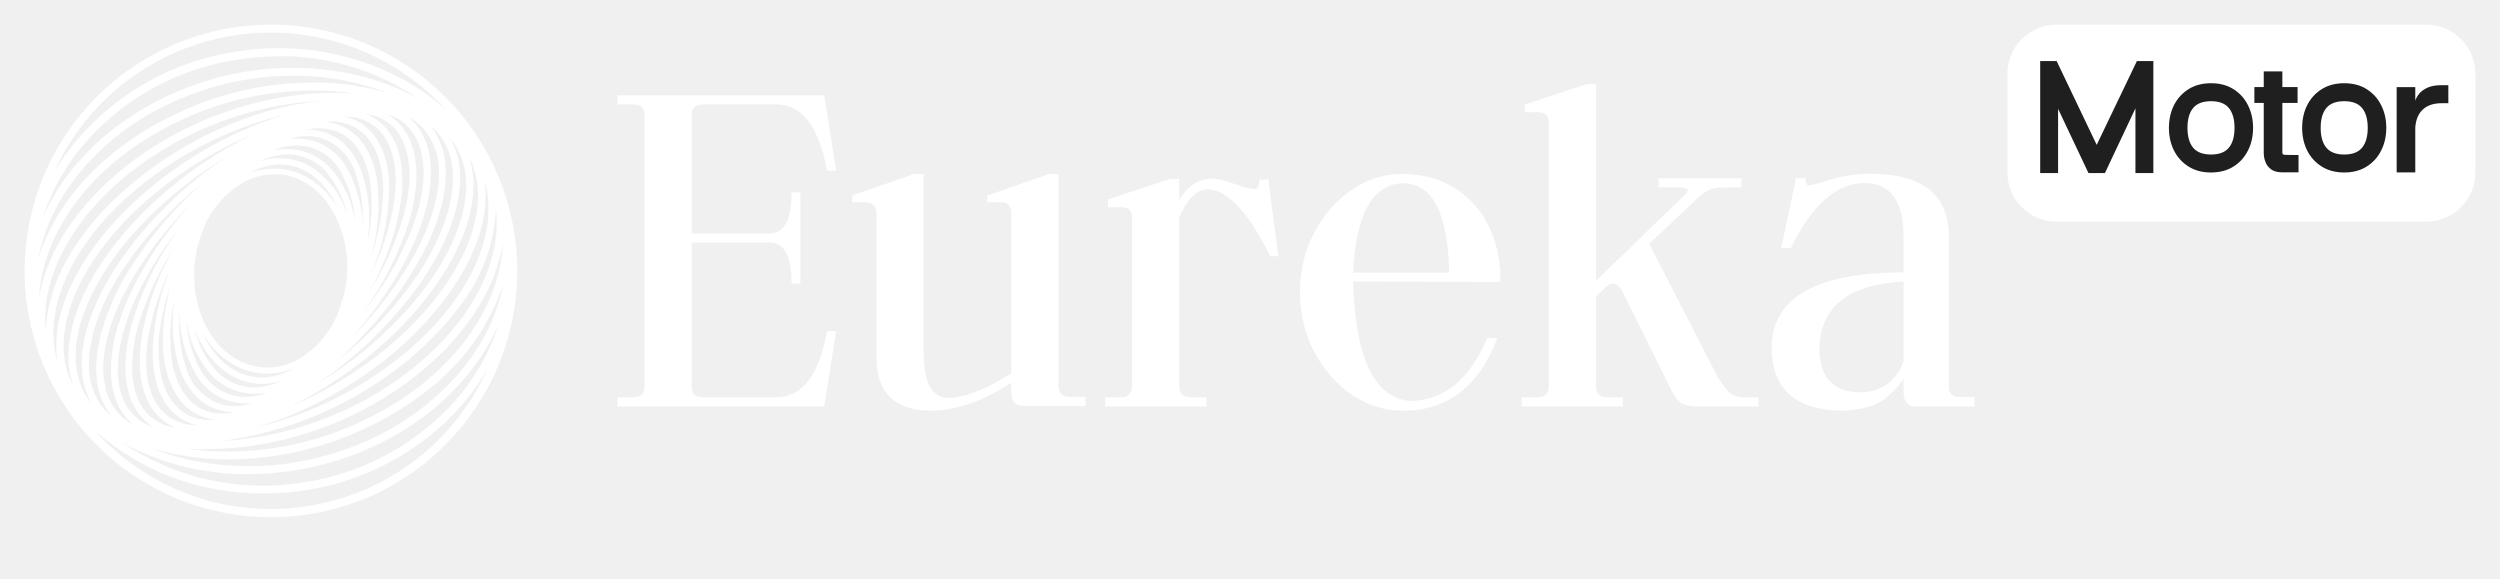
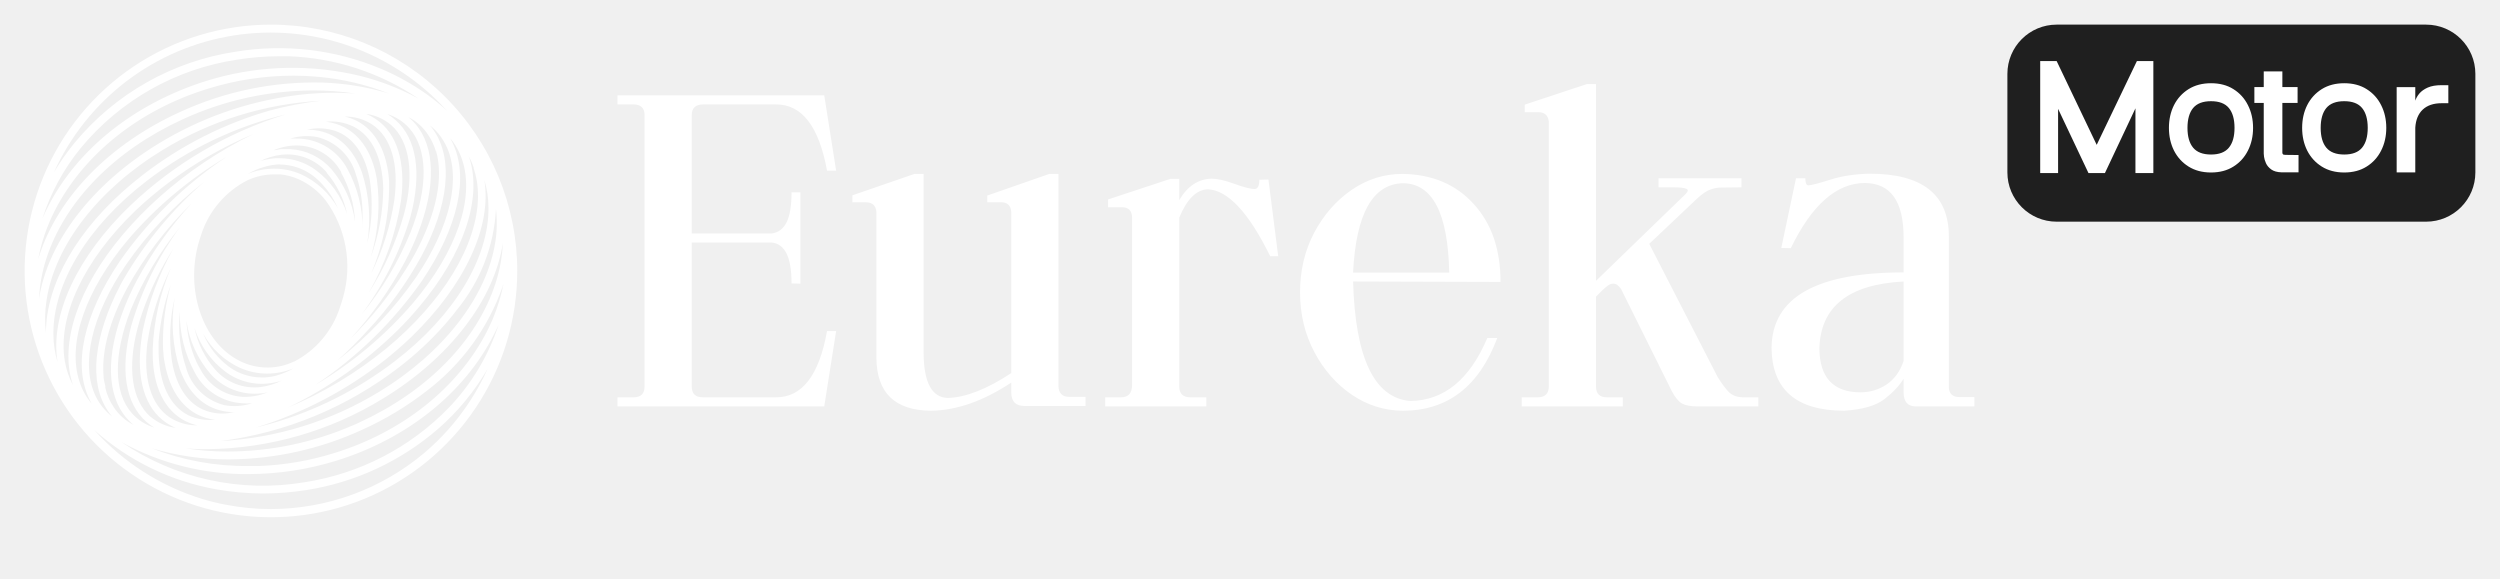
<svg xmlns="http://www.w3.org/2000/svg" width="203" height="47" viewBox="0 0 203 47" fill="none">
  <g clip-path="url(#clip0_3_51)">
-     <path d="M22 2C18.044 2 14.178 3.173 10.889 5.371C7.6 7.568 5.036 10.692 3.522 14.346C2.009 18.001 1.613 22.022 2.384 25.902C3.156 29.781 5.061 33.345 7.858 36.142C10.655 38.939 14.219 40.844 18.098 41.616C21.978 42.387 25.999 41.991 29.654 40.478C33.308 38.964 36.432 36.4 38.629 33.111C40.827 29.822 42 25.956 42 22C42 16.696 39.893 11.609 36.142 7.858C32.391 4.107 27.304 2 22 2V2ZM36.4 34.88C35.796 35.556 35.147 36.189 34.456 36.776C30.97 39.714 26.559 41.328 22 41.336C20.803 41.337 19.608 41.225 18.432 41C18.096 40.944 17.768 40.872 17.44 40.792C17.112 40.712 16.784 40.624 16.464 40.528C13.075 39.498 10.032 37.562 7.664 34.928C10.447 37.411 13.864 39.073 17.536 39.728C18.801 39.956 20.083 40.071 21.368 40.072C22.53 40.069 23.691 39.978 24.84 39.8C28.827 39.182 32.557 37.449 35.6 34.8C37.191 33.409 38.542 31.766 39.6 29.936C38.789 31.736 37.71 33.403 36.4 34.88ZM36.288 8.984C35.779 8.52 35.245 8.084 34.688 7.68C33.518 6.846 32.26 6.143 30.936 5.584C27.225 4.024 23.149 3.542 19.176 4.192C14.038 4.957 9.365 7.596 6.056 11.6C5.435 12.355 4.873 13.158 4.376 14C5.697 11.081 7.723 8.536 10.272 6.594C12.821 4.653 15.813 3.376 18.978 2.879C22.143 2.381 25.383 2.679 28.404 3.744C31.426 4.81 34.135 6.611 36.288 8.984V8.984ZM3.096 21.048C3.359 19.67 3.817 18.337 4.456 17.088C6.8 12.52 11.312 8.912 16.896 7.2C19.139 6.502 21.475 6.146 23.824 6.144C24.512 6.144 25.192 6.176 25.864 6.24C27.831 6.416 29.763 6.874 31.6 7.6C30.297 7.201 28.957 6.933 27.6 6.8C27.136 6.752 26.664 6.72 26.184 6.704C22.19 6.606 18.226 7.427 14.6 9.104C8.896 11.704 4.72 15.976 3.168 20.816L3.096 21.048ZM40.904 22.952C40.707 23.975 40.404 24.975 40 25.936C39.856 26.264 39.704 26.584 39.544 26.904C37.2 31.48 32.688 35.088 27.104 36.8C25.142 37.41 23.109 37.759 21.056 37.84H20.184C17.495 37.868 14.825 37.379 12.32 36.4C14.36 37.008 16.479 37.313 18.608 37.304C22.332 37.276 26.008 36.458 29.392 34.904C31.282 34.055 33.063 32.981 34.696 31.704C37.529 29.537 39.663 26.586 40.832 23.216C40.832 23.176 40.832 23.136 40.872 23.096C40.912 23.056 40.896 22.992 40.904 22.952V22.952ZM4.672 29.392C4.452 28.666 4.339 27.911 4.336 27.152C4.288 23.048 7.128 18.352 11.928 14.68C15.267 12.109 19.11 10.271 23.208 9.288C18.491 10.742 14.176 13.27 10.6 16.672C6.264 20.832 4.048 25.584 4.672 29.392ZM39.328 14.608C39.548 15.335 39.661 16.089 39.664 16.848C39.712 20.952 36.872 25.648 32.072 29.32C31.648 29.648 31.224 29.96 30.784 30.256C27.748 32.346 24.352 33.86 20.768 34.72C24.59 33.552 28.161 31.68 31.296 29.2C32.024 28.616 32.728 28.008 33.4 27.36C37.736 23.168 39.952 18.416 39.328 14.608ZM5.264 29.328C4.656 25.712 6.8 21.136 11.008 17.096C11.871 16.278 12.782 15.511 13.736 14.8C15.847 13.218 18.144 11.902 20.576 10.88C17.796 12.236 15.217 13.97 12.912 16.032C11.876 16.96 10.903 17.957 10 19.016C6.344 23.336 4.816 27.88 5.896 31.176L5.944 31.312C5.611 30.692 5.381 30.022 5.264 29.328V29.328ZM38.464 13.608C38.468 13.629 38.468 13.651 38.464 13.672C38.569 13.991 38.652 14.317 38.712 14.648C39.32 18.264 37.176 22.84 32.96 26.88C32.456 27.368 31.92 27.84 31.36 28.304C28.939 30.282 26.245 31.899 23.36 33.104C26.668 31.509 29.69 29.379 32.304 26.8C32.904 26.208 33.464 25.592 34 24.96C37.656 20.64 39.184 16.096 38.104 12.8L38.056 12.664C38.219 12.966 38.355 13.282 38.464 13.608V13.608ZM35.8 11.112C35.953 11.328 36.089 11.555 36.208 11.792C37.488 14.376 36.584 18.368 33.808 22.48C32.03 25.052 29.872 27.339 27.408 29.264C28.275 28.487 29.1 27.664 29.88 26.8C31.573 24.994 33.03 22.98 34.216 20.808C36.44 16.648 36.808 12.928 35.24 10.616C35.136 10.459 35.021 10.309 34.896 10.168C35.242 10.437 35.546 10.755 35.8 11.112V11.112ZM31.456 9.264C32.058 9.453 32.606 9.782 33.056 10.224L33.24 10.416C34.752 12.128 34.784 15.216 33.336 18.864C32.34 21.284 30.993 23.543 29.336 25.568C31.128 23.157 32.483 20.449 33.336 17.568C34.264 14.032 33.832 11.256 32.12 9.752C31.916 9.567 31.694 9.403 31.456 9.264V9.264ZM22 30.592C21.831 30.622 21.66 30.641 21.488 30.648H21.232C20.289 30.644 19.372 30.345 18.608 29.792V29.792C17.678 29.102 16.951 28.173 16.504 27.104C17.187 28.333 18.247 29.309 19.528 29.888C20.213 30.182 20.951 30.335 21.696 30.336C22.426 30.334 23.149 30.19 23.824 29.912C23.415 30.153 22.977 30.341 22.52 30.472C22.368 30.528 22.192 30.56 22 30.592ZM17.464 30C16.63 29.04 16.055 27.884 15.792 26.64C16.249 28.065 17.138 29.312 18.336 30.208C19.183 30.83 20.205 31.166 21.256 31.168C21.737 31.163 22.216 31.096 22.68 30.968L22.88 30.904C22.333 31.179 21.743 31.358 21.136 31.432C20.454 31.508 19.763 31.418 19.123 31.169C18.484 30.919 17.914 30.518 17.464 30V30ZM23.864 29.36C23.22 29.666 22.517 29.831 21.804 29.843C21.09 29.855 20.383 29.715 19.728 29.432C16.648 28.096 15.04 23.904 16.08 19.888C16.16 19.592 16.248 19.304 16.344 19.032C16.963 17.131 18.309 15.552 20.088 14.64C20.768 14.327 21.507 14.163 22.256 14.16H22.76C23.265 14.21 23.759 14.339 24.224 14.544C25.096 14.932 25.86 15.528 26.448 16.28C27.261 17.39 27.812 18.671 28.058 20.024C28.305 21.378 28.241 22.77 27.872 24.096C27.792 24.384 27.704 24.672 27.608 24.944C27 26.85 25.663 28.438 23.888 29.36H23.864ZM22.72 13.36C22.951 13.358 23.181 13.377 23.408 13.416C24.106 13.53 24.769 13.803 25.344 14.216C25.662 14.452 25.954 14.72 26.216 15.016C26.73 15.581 27.146 16.227 27.448 16.928C26.763 15.701 25.703 14.726 24.424 14.144C23.74 13.847 23.002 13.694 22.256 13.696C21.523 13.696 20.797 13.84 20.12 14.12C20.532 13.879 20.973 13.691 21.432 13.56C21.857 13.428 22.299 13.355 22.744 13.344L22.72 13.36ZM26.512 14.016C27.346 14.976 27.921 16.132 28.184 17.376C27.727 15.951 26.838 14.704 25.64 13.808C24.793 13.187 23.77 12.851 22.72 12.848H22.368C22.006 12.875 21.647 12.937 21.296 13.032L21.096 13.096C21.642 12.82 22.232 12.641 22.84 12.568C23.526 12.488 24.221 12.576 24.866 12.825C25.51 13.075 26.083 13.478 26.536 14L26.512 14.016ZM27.696 14.016C28.383 15.242 28.772 16.612 28.832 18.016C28.612 16.424 27.937 14.93 26.888 13.712C26.472 13.241 25.966 12.856 25.4 12.582C24.835 12.307 24.22 12.147 23.592 12.112H23.344C23.16 12.112 22.976 12.112 22.784 12.112L22.328 12.192H22.232C22.879 11.918 23.578 11.79 24.28 11.816C24.993 11.852 25.685 12.072 26.288 12.455C26.89 12.838 27.384 13.37 27.72 14L27.696 14.016ZM15.936 29.352C15.473 28.305 15.202 27.183 15.136 26.04C15.356 27.632 16.031 29.127 17.08 30.344C17.587 30.919 18.224 31.364 18.938 31.643C19.652 31.921 20.422 32.024 21.184 31.944C21.368 31.944 21.56 31.888 21.744 31.848C21.094 32.122 20.392 32.25 19.688 32.224C18.976 32.178 18.289 31.95 17.692 31.56C17.094 31.171 16.608 30.633 16.28 30C16.152 29.791 16.037 29.575 15.936 29.352V29.352ZM25.752 11.128C26.503 11.309 27.191 11.688 27.745 12.226C28.299 12.763 28.7 13.439 28.904 14.184C29.263 15.24 29.444 16.349 29.44 17.464C29.44 17.864 29.44 18.264 29.44 18.696C29.469 16.959 29.044 15.243 28.208 13.72C27.834 13.014 27.284 12.416 26.611 11.984C25.939 11.553 25.166 11.302 24.368 11.256H24.152C23.957 11.244 23.762 11.244 23.568 11.256C24.275 11.036 25.024 10.992 25.752 11.128V11.128ZM15.096 29.816C14.617 28.361 14.447 26.821 14.6 25.296C14.57 27.036 14.995 28.754 15.832 30.28C16.206 30.986 16.756 31.584 17.429 32.016C18.102 32.447 18.874 32.698 19.672 32.744C19.938 32.768 20.206 32.768 20.472 32.744C19.753 32.981 18.986 33.036 18.24 32.904C17.487 32.719 16.798 32.334 16.245 31.791C15.691 31.248 15.295 30.566 15.096 29.816V29.816ZM29.816 19.776C30.132 17.844 29.986 15.865 29.392 14C28.704 12.104 27.48 10.928 25.856 10.616C25.572 10.558 25.282 10.529 24.992 10.528H24.928C25.691 10.355 26.487 10.391 27.232 10.632C28.672 11.128 29.672 12.544 30.032 14.632C30.287 16.345 30.214 18.091 29.816 19.776V19.776ZM19.064 33.472C18.88 33.472 18.704 33.536 18.528 33.552C17.935 33.623 17.334 33.56 16.768 33.368C15.32 32.872 14.328 31.456 13.968 29.368C13.71 27.645 13.783 25.888 14.184 24.192C13.864 26.134 14.01 28.125 14.608 30C15.296 31.896 16.52 33.072 18.144 33.384L18.368 33.424C18.599 33.456 18.831 33.472 19.064 33.472ZM15.28 33.712C13.792 32.96 12.952 31.192 12.88 28.712C12.88 28.392 12.88 28.064 12.88 27.728C13.006 26.15 13.339 24.595 13.872 23.104C13.459 24.584 13.243 26.112 13.232 27.648C13.232 27.776 13.232 27.904 13.232 28.024C13.232 28.28 13.248 28.528 13.28 28.768C13.28 29.016 13.336 29.248 13.376 29.48C13.776 31.744 14.896 33.304 16.536 33.872C16.839 33.978 17.153 34.048 17.472 34.08C16.721 34.162 15.963 34.035 15.28 33.712V33.712ZM28.72 10.288C30.208 11.04 31.048 12.808 31.12 15.288C31.102 17.199 30.759 19.093 30.104 20.888C30.722 18.814 30.889 16.632 30.592 14.488C30.192 12.224 29.072 10.664 27.392 10.096C27.087 9.989 26.77 9.919 26.448 9.888C27.228 9.801 28.017 9.94 28.72 10.288V10.288ZM13.76 33.88C12.24 32.848 11.6 30.68 11.976 27.784C12.287 25.691 12.927 23.661 13.872 21.768C12.991 23.849 12.492 26.071 12.4 28.328C12.4 28.456 12.4 28.592 12.4 28.72C12.4 31.408 13.384 33.352 15.056 34.192C15.363 34.347 15.688 34.462 16.024 34.536C15.221 34.55 14.432 34.321 13.76 33.88V33.88ZM30.24 10.12C31.76 11.152 32.4 13.32 32.024 16.216C31.714 18.309 31.074 20.34 30.128 22.232C31.067 20.033 31.567 17.671 31.6 15.28C31.6 15.112 31.6 14.944 31.6 14.784C31.456 12.384 30.528 10.6 28.96 9.808C28.649 9.655 28.322 9.54 27.984 9.464C28.785 9.452 29.571 9.68 30.24 10.12ZM10.624 25.136C11.621 22.717 12.969 20.458 14.624 18.432C12.846 20.846 11.505 23.554 10.664 26.432C9.736 29.968 10.16 32.744 11.88 34.248C12.083 34.426 12.303 34.584 12.536 34.72C11.837 34.509 11.209 34.111 10.72 33.568C9.2 31.872 9.2 28.792 10.624 25.136ZM12.224 33.848C10.696 32.512 10.32 29.848 11.184 26.592C11.288 26.2 11.408 25.792 11.544 25.408C12.177 23.582 13.023 21.836 14.064 20.208C12.91 22.266 12.079 24.489 11.6 26.8C11.544 27.104 11.496 27.4 11.464 27.696C11.056 30.808 11.776 33.16 13.48 34.312C13.729 34.487 13.997 34.632 14.28 34.744C13.528 34.647 12.82 34.336 12.24 33.848H12.224ZM31.76 10.152C33.28 11.488 33.664 14.152 32.8 17.408C32.164 19.673 31.193 21.83 29.92 23.808C31.254 21.49 32.149 18.946 32.56 16.304C32.968 13.192 32.248 10.84 30.544 9.688C30.293 9.515 30.025 9.368 29.744 9.248C30.488 9.354 31.186 9.667 31.76 10.152V10.152ZM8.56 31.464C8.56 31.296 8.488 31.12 8.456 30.944C8.424 30.768 8.4 30.584 8.4 30.4C8.264 28.448 8.912 26.048 10.296 23.44C11.699 20.888 13.47 18.556 15.552 16.52C13.809 18.418 12.311 20.528 11.096 22.8C10.726 23.501 10.395 24.222 10.104 24.96C8.576 28.816 8.648 32.104 10.304 33.976C10.469 34.163 10.648 34.337 10.84 34.496C10.192 34.168 9.641 33.678 9.24 33.072C8.911 32.583 8.675 32.038 8.544 31.464H8.56ZM35.408 12.264C36.024 14.392 35.456 17.312 33.736 20.536C33.488 20.992 33.232 21.44 32.936 21.896C31.668 23.93 30.167 25.809 28.464 27.496C30.203 25.592 31.695 23.477 32.904 21.2C33.274 20.499 33.605 19.778 33.896 19.04C35.424 15.184 35.352 11.896 33.696 10.024C33.531 9.835 33.349 9.661 33.152 9.504C33.801 9.83 34.353 10.321 34.752 10.928C35.035 11.345 35.251 11.804 35.392 12.288L35.408 12.264ZM10.216 21.52C11.994 18.948 14.152 16.661 16.616 14.736C14.019 16.985 11.809 19.644 10.072 22.608C9.96 22.8 9.856 22.984 9.76 23.176C7.6 27.336 7.192 31.056 8.76 33.368C8.866 33.527 8.98 33.679 9.104 33.824C8.553 33.395 8.105 32.848 7.792 32.224C6.512 29.624 7.416 25.632 10.216 21.52ZM36.552 11.216C36.88 11.61 37.15 12.049 37.352 12.52C37.422 12.679 37.483 12.842 37.536 13.008C38.56 16.104 37.064 20.44 33.536 24.608C31.268 27.244 28.585 29.492 25.592 31.264C28.985 29.009 31.927 26.138 34.264 22.8C37.2 18.456 38.12 14.352 36.72 11.536C36.672 11.432 36.608 11.32 36.552 11.216ZM6.456 30.992C5.432 27.896 6.928 23.56 10.456 19.392C12.725 16.76 15.405 14.513 18.392 12.736C15.005 14.995 12.07 17.865 9.736 21.2C6.8 25.544 5.88 29.648 7.28 32.464C7.328 32.568 7.392 32.68 7.448 32.784C7.003 32.258 6.666 31.649 6.456 30.992V30.992ZM40.272 16.968C40.313 17.289 40.335 17.612 40.336 17.936C40.35 18.498 40.312 19.061 40.224 19.616C39.552 24.072 36.024 28.632 30.784 31.816C26.888 34.194 22.462 35.569 17.904 35.816C23.199 35.137 28.217 33.057 32.44 29.792C33.761 28.777 34.983 27.639 36.088 26.392C36.32 26.128 36.544 25.864 36.76 25.592L37.072 25.192C38.996 22.866 40.118 19.982 40.272 16.968ZM3.776 24.4C4.448 19.928 7.976 15.368 13.2 12.184C17.085 9.806 21.5 8.431 26.048 8.184C24.638 8.344 23.242 8.612 21.872 8.984C18.15 10.059 14.664 11.829 11.6 14.2C11.296 14.44 10.992 14.68 10.704 14.92C6.304 18.584 3.736 23.04 3.728 27.032C3.626 26.157 3.642 25.271 3.776 24.4V24.4ZM40.24 22.992C38.736 27.664 34.688 31.792 29.128 34.328C28.984 34.403 28.84 34.467 28.696 34.52C25.472 35.93 21.991 36.66 18.472 36.664C17.318 36.666 16.165 36.578 15.024 36.4C15.488 36.443 15.952 36.467 16.416 36.472H16.888C21.911 36.408 26.823 34.987 31.104 32.36C36.496 29.08 40.128 24.36 40.832 19.736C40.782 20.843 40.583 21.938 40.24 22.992V22.992ZM19.28 4.84C20.394 4.662 21.52 4.571 22.648 4.568H23.448C27.219 4.706 30.875 5.901 34 8.016C32.283 7.078 30.436 6.398 28.52 6C24.599 5.184 20.534 5.385 16.712 6.584C10.96 8.4 6.288 12.08 3.888 16.8C3.728 17.12 3.576 17.44 3.44 17.76C4.11 15.666 5.168 13.717 6.56 12.016C9.768 8.135 14.299 5.579 19.28 4.84V4.84ZM3.76 21.008C5.264 16.336 9.312 12.208 14.872 9.672C18.173 8.156 21.76 7.362 25.392 7.344C26.554 7.339 27.715 7.425 28.864 7.6C27.229 7.478 25.585 7.526 23.96 7.744C20.04 8.26 16.272 9.59 12.896 11.648C7.504 14.928 3.872 19.648 3.168 24.272C3.217 23.162 3.417 22.064 3.76 21.008V21.008ZM24.72 39.16C19.536 40.031 14.216 38.865 9.872 35.904C13.03 37.639 16.581 38.532 20.184 38.496C22.592 38.49 24.987 38.126 27.288 37.416C33.04 35.64 37.688 31.92 40.088 27.2C40.232 26.928 40.36 26.648 40.48 26.4C39.646 28.913 38.264 31.208 36.432 33.12C33.29 36.356 29.178 38.477 24.72 39.16Z" fill="white" />
+     <path d="M22 2C18.044 2 14.178 3.173 10.889 5.371C7.6 7.568 5.036 10.692 3.522 14.346C2.009 18.001 1.613 22.022 2.384 25.902C3.156 29.781 5.061 33.345 7.858 36.142C10.655 38.939 14.219 40.844 18.098 41.616C21.978 42.387 25.999 41.991 29.654 40.478C33.308 38.964 36.432 36.4 38.629 33.111C40.827 29.822 42 25.956 42 22C42 16.696 39.893 11.609 36.142 7.858C32.391 4.107 27.304 2 22 2V2ZM36.4 34.88C35.796 35.556 35.147 36.189 34.456 36.776C30.97 39.714 26.559 41.328 22 41.336C20.803 41.337 19.608 41.225 18.432 41C18.096 40.944 17.768 40.872 17.44 40.792C17.112 40.712 16.784 40.624 16.464 40.528C13.075 39.498 10.032 37.562 7.664 34.928C10.447 37.411 13.864 39.073 17.536 39.728C18.801 39.956 20.083 40.071 21.368 40.072C22.53 40.069 23.691 39.978 24.84 39.8C28.827 39.182 32.557 37.449 35.6 34.8C37.191 33.409 38.542 31.766 39.6 29.936C38.789 31.736 37.71 33.403 36.4 34.88ZM36.288 8.984C35.779 8.52 35.245 8.084 34.688 7.68C33.518 6.846 32.26 6.143 30.936 5.584C27.225 4.024 23.149 3.542 19.176 4.192C14.038 4.957 9.365 7.596 6.056 11.6C5.435 12.355 4.873 13.158 4.376 14C5.697 11.081 7.723 8.536 10.272 6.594C12.821 4.653 15.813 3.376 18.978 2.879C22.143 2.381 25.383 2.679 28.404 3.744C31.426 4.81 34.135 6.611 36.288 8.984ZM3.096 21.048C3.359 19.67 3.817 18.337 4.456 17.088C6.8 12.52 11.312 8.912 16.896 7.2C19.139 6.502 21.475 6.146 23.824 6.144C24.512 6.144 25.192 6.176 25.864 6.24C27.831 6.416 29.763 6.874 31.6 7.6C30.297 7.201 28.957 6.933 27.6 6.8C27.136 6.752 26.664 6.72 26.184 6.704C22.19 6.606 18.226 7.427 14.6 9.104C8.896 11.704 4.72 15.976 3.168 20.816L3.096 21.048ZM40.904 22.952C40.707 23.975 40.404 24.975 40 25.936C39.856 26.264 39.704 26.584 39.544 26.904C37.2 31.48 32.688 35.088 27.104 36.8C25.142 37.41 23.109 37.759 21.056 37.84H20.184C17.495 37.868 14.825 37.379 12.32 36.4C14.36 37.008 16.479 37.313 18.608 37.304C22.332 37.276 26.008 36.458 29.392 34.904C31.282 34.055 33.063 32.981 34.696 31.704C37.529 29.537 39.663 26.586 40.832 23.216C40.832 23.176 40.832 23.136 40.872 23.096C40.912 23.056 40.896 22.992 40.904 22.952ZM4.672 29.392C4.452 28.666 4.339 27.911 4.336 27.152C4.288 23.048 7.128 18.352 11.928 14.68C15.267 12.109 19.11 10.271 23.208 9.288C18.491 10.742 14.176 13.27 10.6 16.672C6.264 20.832 4.048 25.584 4.672 29.392ZM39.328 14.608C39.548 15.335 39.661 16.089 39.664 16.848C39.712 20.952 36.872 25.648 32.072 29.32C31.648 29.648 31.224 29.96 30.784 30.256C27.748 32.346 24.352 33.86 20.768 34.72C24.59 33.552 28.161 31.68 31.296 29.2C32.024 28.616 32.728 28.008 33.4 27.36C37.736 23.168 39.952 18.416 39.328 14.608ZM5.264 29.328C4.656 25.712 6.8 21.136 11.008 17.096C11.871 16.278 12.782 15.511 13.736 14.8C15.847 13.218 18.144 11.902 20.576 10.88C17.796 12.236 15.217 13.97 12.912 16.032C11.876 16.96 10.903 17.957 10 19.016C6.344 23.336 4.816 27.88 5.896 31.176L5.944 31.312C5.611 30.692 5.381 30.022 5.264 29.328ZM38.464 13.608C38.468 13.629 38.468 13.651 38.464 13.672C38.569 13.991 38.652 14.317 38.712 14.648C39.32 18.264 37.176 22.84 32.96 26.88C32.456 27.368 31.92 27.84 31.36 28.304C28.939 30.282 26.245 31.899 23.36 33.104C26.668 31.509 29.69 29.379 32.304 26.8C32.904 26.208 33.464 25.592 34 24.96C37.656 20.64 39.184 16.096 38.104 12.8L38.056 12.664C38.219 12.966 38.355 13.282 38.464 13.608ZM35.8 11.112C35.953 11.328 36.089 11.555 36.208 11.792C37.488 14.376 36.584 18.368 33.808 22.48C32.03 25.052 29.872 27.339 27.408 29.264C28.275 28.487 29.1 27.664 29.88 26.8C31.573 24.994 33.03 22.98 34.216 20.808C36.44 16.648 36.808 12.928 35.24 10.616C35.136 10.459 35.021 10.309 34.896 10.168C35.242 10.437 35.546 10.755 35.8 11.112ZM31.456 9.264C32.058 9.453 32.606 9.782 33.056 10.224L33.24 10.416C34.752 12.128 34.784 15.216 33.336 18.864C32.34 21.284 30.993 23.543 29.336 25.568C31.128 23.157 32.483 20.449 33.336 17.568C34.264 14.032 33.832 11.256 32.12 9.752C31.916 9.567 31.694 9.403 31.456 9.264ZM22 30.592C21.831 30.622 21.66 30.641 21.488 30.648H21.232C20.289 30.644 19.372 30.345 18.608 29.792C17.678 29.102 16.951 28.173 16.504 27.104C17.187 28.333 18.247 29.309 19.528 29.888C20.213 30.182 20.951 30.335 21.696 30.336C22.426 30.334 23.149 30.19 23.824 29.912C23.415 30.153 22.977 30.341 22.52 30.472C22.368 30.528 22.192 30.56 22 30.592ZM17.464 30C16.63 29.04 16.055 27.884 15.792 26.64C16.249 28.065 17.138 29.312 18.336 30.208C19.183 30.83 20.205 31.166 21.256 31.168C21.737 31.163 22.216 31.096 22.68 30.968L22.88 30.904C22.333 31.179 21.743 31.358 21.136 31.432C20.454 31.508 19.763 31.418 19.123 31.169C18.484 30.919 17.914 30.518 17.464 30ZM23.864 29.36C23.22 29.666 22.517 29.831 21.804 29.843C21.09 29.855 20.383 29.715 19.728 29.432C16.648 28.096 15.04 23.904 16.08 19.888C16.16 19.592 16.248 19.304 16.344 19.032C16.963 17.131 18.309 15.552 20.088 14.64C20.768 14.327 21.507 14.163 22.256 14.16H22.76C23.265 14.21 23.759 14.339 24.224 14.544C25.096 14.932 25.86 15.528 26.448 16.28C27.261 17.39 27.812 18.671 28.058 20.024C28.305 21.378 28.241 22.77 27.872 24.096C27.792 24.384 27.704 24.672 27.608 24.944C27 26.85 25.663 28.438 23.888 29.36H23.864ZM22.72 13.36C22.951 13.358 23.181 13.377 23.408 13.416C24.106 13.53 24.769 13.803 25.344 14.216C25.662 14.452 25.954 14.72 26.216 15.016C26.73 15.581 27.146 16.227 27.448 16.928C26.763 15.701 25.703 14.726 24.424 14.144C23.74 13.847 23.002 13.694 22.256 13.696C21.523 13.696 20.797 13.84 20.12 14.12C20.532 13.879 20.973 13.691 21.432 13.56C21.857 13.428 22.299 13.355 22.744 13.344L22.72 13.36ZM26.512 14.016C27.346 14.976 27.921 16.132 28.184 17.376C27.727 15.951 26.838 14.704 25.64 13.808C24.793 13.187 23.77 12.851 22.72 12.848H22.368C22.006 12.875 21.647 12.937 21.296 13.032L21.096 13.096C21.642 12.82 22.232 12.641 22.84 12.568C23.526 12.488 24.221 12.576 24.866 12.825C25.51 13.075 26.083 13.478 26.536 14L26.512 14.016ZM27.696 14.016C28.383 15.242 28.772 16.612 28.832 18.016C28.612 16.424 27.937 14.93 26.888 13.712C26.472 13.241 25.966 12.856 25.4 12.582C24.835 12.307 24.22 12.147 23.592 12.112H23.344C23.16 12.112 22.976 12.112 22.784 12.112L22.328 12.192H22.232C22.879 11.918 23.578 11.79 24.28 11.816C24.993 11.852 25.685 12.072 26.288 12.455C26.89 12.838 27.384 13.37 27.72 14L27.696 14.016ZM15.936 29.352C15.473 28.305 15.202 27.183 15.136 26.04C15.356 27.632 16.031 29.127 17.08 30.344C17.587 30.919 18.224 31.364 18.938 31.643C19.652 31.921 20.422 32.024 21.184 31.944C21.368 31.944 21.56 31.888 21.744 31.848C21.094 32.122 20.392 32.25 19.688 32.224C18.976 32.178 18.289 31.95 17.692 31.56C17.094 31.171 16.608 30.633 16.28 30C16.152 29.791 16.037 29.575 15.936 29.352ZM25.752 11.128C26.503 11.309 27.191 11.688 27.745 12.226C28.299 12.763 28.7 13.439 28.904 14.184C29.263 15.24 29.444 16.349 29.44 17.464C29.44 17.864 29.44 18.264 29.44 18.696C29.469 16.959 29.044 15.243 28.208 13.72C27.834 13.014 27.284 12.416 26.611 11.984C25.939 11.553 25.166 11.302 24.368 11.256H24.152C23.957 11.244 23.762 11.244 23.568 11.256C24.275 11.036 25.024 10.992 25.752 11.128ZM15.096 29.816C14.617 28.361 14.447 26.821 14.6 25.296C14.57 27.036 14.995 28.754 15.832 30.28C16.206 30.986 16.756 31.584 17.429 32.016C18.102 32.447 18.874 32.698 19.672 32.744C19.938 32.768 20.206 32.768 20.472 32.744C19.753 32.981 18.986 33.036 18.24 32.904C17.487 32.719 16.798 32.334 16.245 31.791C15.691 31.248 15.295 30.566 15.096 29.816ZM29.816 19.776C30.132 17.844 29.986 15.865 29.392 14C28.704 12.104 27.48 10.928 25.856 10.616C25.572 10.558 25.282 10.529 24.992 10.528H24.928C25.691 10.355 26.487 10.391 27.232 10.632C28.672 11.128 29.672 12.544 30.032 14.632C30.287 16.345 30.214 18.091 29.816 19.776ZM19.064 33.472C18.88 33.472 18.704 33.536 18.528 33.552C17.935 33.623 17.334 33.56 16.768 33.368C15.32 32.872 14.328 31.456 13.968 29.368C13.71 27.645 13.783 25.888 14.184 24.192C13.864 26.134 14.01 28.125 14.608 30C15.296 31.896 16.52 33.072 18.144 33.384L18.368 33.424C18.599 33.456 18.831 33.472 19.064 33.472ZM15.28 33.712C13.792 32.96 12.952 31.192 12.88 28.712C12.88 28.392 12.88 28.064 12.88 27.728C13.006 26.15 13.339 24.595 13.872 23.104C13.459 24.584 13.243 26.112 13.232 27.648C13.232 27.776 13.232 27.904 13.232 28.024C13.232 28.28 13.248 28.528 13.28 28.768C13.28 29.016 13.336 29.248 13.376 29.48C13.776 31.744 14.896 33.304 16.536 33.872C16.839 33.978 17.153 34.048 17.472 34.08C16.721 34.162 15.963 34.035 15.28 33.712ZM28.72 10.288C30.208 11.04 31.048 12.808 31.12 15.288C31.102 17.199 30.759 19.093 30.104 20.888C30.722 18.814 30.889 16.632 30.592 14.488C30.192 12.224 29.072 10.664 27.392 10.096C27.087 9.989 26.77 9.919 26.448 9.888C27.228 9.801 28.017 9.94 28.72 10.288ZM13.76 33.88C12.24 32.848 11.6 30.68 11.976 27.784C12.287 25.691 12.927 23.661 13.872 21.768C12.991 23.849 12.492 26.071 12.4 28.328C12.4 28.456 12.4 28.592 12.4 28.72C12.4 31.408 13.384 33.352 15.056 34.192C15.363 34.347 15.688 34.462 16.024 34.536C15.221 34.55 14.432 34.321 13.76 33.88ZM30.24 10.12C31.76 11.152 32.4 13.32 32.024 16.216C31.714 18.309 31.074 20.34 30.128 22.232C31.067 20.033 31.567 17.671 31.6 15.28C31.6 15.112 31.6 14.944 31.6 14.784C31.456 12.384 30.528 10.6 28.96 9.808C28.649 9.655 28.322 9.54 27.984 9.464C28.785 9.452 29.571 9.68 30.24 10.12ZM10.624 25.136C11.621 22.717 12.969 20.458 14.624 18.432C12.846 20.846 11.505 23.554 10.664 26.432C9.736 29.968 10.16 32.744 11.88 34.248C12.083 34.426 12.303 34.584 12.536 34.72C11.837 34.509 11.209 34.111 10.72 33.568C9.2 31.872 9.2 28.792 10.624 25.136ZM12.224 33.848C10.696 32.512 10.32 29.848 11.184 26.592C11.288 26.2 11.408 25.792 11.544 25.408C12.177 23.582 13.023 21.836 14.064 20.208C12.91 22.266 12.079 24.489 11.6 26.8C11.544 27.104 11.496 27.4 11.464 27.696C11.056 30.808 11.776 33.16 13.48 34.312C13.729 34.487 13.997 34.632 14.28 34.744C13.528 34.647 12.82 34.336 12.24 33.848H12.224ZM31.76 10.152C33.28 11.488 33.664 14.152 32.8 17.408C32.164 19.673 31.193 21.83 29.92 23.808C31.254 21.49 32.149 18.946 32.56 16.304C32.968 13.192 32.248 10.84 30.544 9.688C30.293 9.515 30.025 9.368 29.744 9.248C30.488 9.354 31.186 9.667 31.76 10.152ZM8.56 31.464C8.56 31.296 8.488 31.12 8.456 30.944C8.424 30.768 8.4 30.584 8.4 30.4C8.264 28.448 8.912 26.048 10.296 23.44C11.699 20.888 13.47 18.556 15.552 16.52C13.809 18.418 12.311 20.528 11.096 22.8C10.726 23.501 10.395 24.222 10.104 24.96C8.576 28.816 8.648 32.104 10.304 33.976C10.469 34.163 10.648 34.337 10.84 34.496C10.192 34.168 9.641 33.678 9.24 33.072C8.911 32.583 8.675 32.038 8.544 31.464H8.56ZM35.408 12.264C36.024 14.392 35.456 17.312 33.736 20.536C33.488 20.992 33.232 21.44 32.936 21.896C31.668 23.93 30.167 25.809 28.464 27.496C30.203 25.592 31.695 23.477 32.904 21.2C33.274 20.499 33.605 19.778 33.896 19.04C35.424 15.184 35.352 11.896 33.696 10.024C33.531 9.835 33.349 9.661 33.152 9.504C33.801 9.83 34.353 10.321 34.752 10.928C35.035 11.345 35.251 11.804 35.392 12.288L35.408 12.264ZM10.216 21.52C11.994 18.948 14.152 16.661 16.616 14.736C14.019 16.985 11.809 19.644 10.072 22.608C9.96 22.8 9.856 22.984 9.76 23.176C7.6 27.336 7.192 31.056 8.76 33.368C8.866 33.527 8.98 33.679 9.104 33.824C8.553 33.395 8.105 32.848 7.792 32.224C6.512 29.624 7.416 25.632 10.216 21.52ZM36.552 11.216C36.88 11.61 37.15 12.049 37.352 12.52C37.422 12.679 37.483 12.842 37.536 13.008C38.56 16.104 37.064 20.44 33.536 24.608C31.268 27.244 28.585 29.492 25.592 31.264C28.985 29.009 31.927 26.138 34.264 22.8C37.2 18.456 38.12 14.352 36.72 11.536C36.672 11.432 36.608 11.32 36.552 11.216ZM6.456 30.992C5.432 27.896 6.928 23.56 10.456 19.392C12.725 16.76 15.405 14.513 18.392 12.736C15.005 14.995 12.07 17.865 9.736 21.2C6.8 25.544 5.88 29.648 7.28 32.464C7.328 32.568 7.392 32.68 7.448 32.784C7.003 32.258 6.666 31.649 6.456 30.992ZM40.272 16.968C40.313 17.289 40.335 17.612 40.336 17.936C40.35 18.498 40.312 19.061 40.224 19.616C39.552 24.072 36.024 28.632 30.784 31.816C26.888 34.194 22.462 35.569 17.904 35.816C23.199 35.137 28.217 33.057 32.44 29.792C33.761 28.777 34.983 27.639 36.088 26.392C36.32 26.128 36.544 25.864 36.76 25.592L37.072 25.192C38.996 22.866 40.118 19.982 40.272 16.968ZM3.776 24.4C4.448 19.928 7.976 15.368 13.2 12.184C17.085 9.806 21.5 8.431 26.048 8.184C24.638 8.344 23.242 8.612 21.872 8.984C18.15 10.059 14.664 11.829 11.6 14.2C11.296 14.44 10.992 14.68 10.704 14.92C6.304 18.584 3.736 23.04 3.728 27.032C3.626 26.157 3.642 25.271 3.776 24.4ZM40.24 22.992C38.736 27.664 34.688 31.792 29.128 34.328C28.984 34.403 28.84 34.467 28.696 34.52C25.472 35.93 21.991 36.66 18.472 36.664C17.318 36.666 16.165 36.578 15.024 36.4C15.488 36.443 15.952 36.467 16.416 36.472H16.888C21.911 36.408 26.823 34.987 31.104 32.36C36.496 29.08 40.128 24.36 40.832 19.736C40.782 20.843 40.583 21.938 40.24 22.992ZM19.28 4.84C20.394 4.662 21.52 4.571 22.648 4.568H23.448C27.219 4.706 30.875 5.901 34 8.016C32.283 7.078 30.436 6.398 28.52 6C24.599 5.184 20.534 5.385 16.712 6.584C10.96 8.4 6.288 12.08 3.888 16.8C3.728 17.12 3.576 17.44 3.44 17.76C4.11 15.666 5.168 13.717 6.56 12.016C9.768 8.135 14.299 5.579 19.28 4.84ZM3.76 21.008C5.264 16.336 9.312 12.208 14.872 9.672C18.173 8.156 21.76 7.362 25.392 7.344C26.554 7.339 27.715 7.425 28.864 7.6C27.229 7.478 25.585 7.526 23.96 7.744C20.04 8.26 16.272 9.59 12.896 11.648C7.504 14.928 3.872 19.648 3.168 24.272C3.217 23.162 3.417 22.064 3.76 21.008ZM24.72 39.16C19.536 40.031 14.216 38.865 9.872 35.904C13.03 37.639 16.581 38.532 20.184 38.496C22.592 38.49 24.987 38.126 27.288 37.416C33.04 35.64 37.688 31.92 40.088 27.2C40.232 26.928 40.36 26.648 40.48 26.4C39.646 28.913 38.264 31.208 36.432 33.12C33.29 36.356 29.178 38.477 24.72 39.16Z" fill="white" />
  </g>
  <path d="M67.156 26.883H67.894L66.928 33H50.141V32.262H51.441C52.039 32.262 52.338 31.969 52.338 31.383V9.322C52.326 8.76 52.027 8.479 51.441 8.479H50.141V7.74H66.928L67.894 13.857H67.156C66.5 10.271 65.123 8.479 63.025 8.479H57.066C56.469 8.49 56.17 8.783 56.17 9.357V18.955H62.674C63.201 18.885 63.6 18.586 63.869 18.059C64.139 17.52 64.273 16.705 64.273 15.615H64.994V23.033L64.273 23.016C64.273 21.938 64.139 21.129 63.869 20.59C63.6 20.051 63.201 19.752 62.674 19.693H56.17V31.383C56.17 31.969 56.469 32.262 57.066 32.262H63.025C65.135 32.262 66.512 30.469 67.156 26.883ZM69.213 16.424V15.861L74.258 14.121H74.996V28.641C75.008 31.055 75.664 32.279 76.965 32.315C78.43 32.268 80.147 31.594 82.115 30.293V17.25C82.092 16.699 81.816 16.424 81.289 16.424H80.164V15.879L85.209 14.121H85.947V31.348C85.959 31.934 86.258 32.227 86.844 32.227H88.144V32.965H83.188C82.473 32.965 82.115 32.596 82.115 31.857V31.066C79.865 32.555 77.703 33.316 75.629 33.352C72.676 33.34 71.188 31.91 71.164 29.062V17.197C71.117 16.693 70.836 16.436 70.32 16.424H69.213ZM89.744 32.262H91.027C91.625 32.262 91.924 31.928 91.924 31.26V17.654C91.912 17.104 91.637 16.828 91.098 16.828H89.973V16.195L95.035 14.525H95.756V16.248C96.424 15.111 97.303 14.531 98.393 14.508C98.85 14.508 99.465 14.648 100.238 14.93C101.023 15.211 101.574 15.352 101.891 15.352C102.137 15.328 102.26 15.076 102.26 14.596L102.998 14.578L103.789 20.801H103.139C101.404 17.273 99.723 15.463 98.094 15.369C97.156 15.393 96.377 16.16 95.756 17.672V31.383C95.756 31.969 96.061 32.262 96.67 32.262H97.953V33H89.744V32.262ZM113.914 14.877C111.453 14.947 110.105 17.367 109.871 22.137H117.676C117.582 17.32 116.328 14.9 113.914 14.877ZM113.879 14.121C116.293 14.156 118.221 14.971 119.662 16.564C121.115 18.146 121.842 20.256 121.842 22.893L109.871 22.857C110.047 29.08 111.594 32.315 114.512 32.56C117.254 32.525 119.34 30.82 120.77 27.445H121.578C120.102 31.383 117.541 33.352 113.896 33.352C112.408 33.34 111.031 32.906 109.766 32.051C108.512 31.195 107.498 30.041 106.725 28.588C105.951 27.123 105.564 25.506 105.564 23.736C105.564 21.967 105.945 20.355 106.707 18.902C107.48 17.449 108.494 16.289 109.748 15.422C111.014 14.555 112.391 14.121 113.879 14.121ZM123.564 32.262H124.848C125.457 32.262 125.762 31.969 125.762 31.383V9.867C125.703 9.363 125.422 9.111 124.918 9.111H123.811V8.496L128.855 6.826H129.594V22.805L136.854 15.773C137.076 15.551 137.105 15.404 136.941 15.334C136.777 15.252 136.414 15.211 135.852 15.211H134.674V14.473H141.406V15.211L139.754 15.229C139.473 15.229 139.186 15.281 138.893 15.387C138.6 15.48 138.236 15.727 137.803 16.125L133.918 19.799L139.49 30.645C139.83 31.184 140.135 31.588 140.404 31.857C140.686 32.115 141.049 32.25 141.494 32.262H142.777V33H137.82C137.27 33 136.848 32.918 136.555 32.754C136.273 32.578 136.004 32.244 135.746 31.752L131.633 23.473C131.434 23.18 131.229 23.033 131.018 23.033C130.854 23.033 130.707 23.08 130.578 23.174C130.449 23.268 130.291 23.402 130.104 23.578L129.594 24.088V31.383C129.594 31.969 129.893 32.262 130.49 32.262H131.773V33H123.564V32.262ZM151.057 31.857C151.842 31.857 152.551 31.646 153.184 31.225C153.828 30.791 154.291 30.152 154.572 29.309V22.857C150.096 23.092 147.816 24.908 147.734 28.307C147.758 30.662 148.865 31.846 151.057 31.857ZM151.812 14.104C156.09 14.104 158.234 15.791 158.246 19.166V31.4C158.246 31.963 158.539 32.244 159.125 32.244H160.32V33H155.539C154.906 32.988 154.584 32.619 154.572 31.893V30.75C154.244 31.301 153.729 31.852 153.025 32.402C152.334 32.941 151.238 33.258 149.738 33.352C145.848 33.34 143.885 31.635 143.85 28.236C143.896 24.158 147.471 22.119 154.572 22.119V19.236C154.561 16.342 153.518 14.883 151.443 14.859C149.135 14.859 147.125 16.623 145.414 20.15L144.641 20.133L145.836 14.473H146.592C146.592 14.836 146.668 15.029 146.82 15.053C147.043 15.053 147.635 14.9 148.596 14.596C149.557 14.291 150.629 14.127 151.812 14.104Z" fill="white" />
-   <rect x="163" y="2" width="38" height="16" rx="4" fill="white" />
-   <path d="M170.252 11.762L173.516 4.959H174.852V14.053H173.398V8.797L170.92 14.053H169.584L167.117 8.838V14.053H165.664V4.959H167L170.252 11.762ZM179.533 6.758H179.539C180.242 6.758 180.848 6.918 181.355 7.238C181.867 7.559 182.26 7.992 182.533 8.539C182.811 9.086 182.949 9.701 182.949 10.385C182.949 11.065 182.811 11.678 182.533 12.225C182.26 12.771 181.867 13.205 181.355 13.525C180.848 13.846 180.24 14.006 179.533 14.006C178.83 14.006 178.223 13.846 177.711 13.525C177.199 13.205 176.805 12.771 176.527 12.225C176.254 11.678 176.117 11.065 176.117 10.385C176.117 9.701 176.254 9.086 176.527 8.539C176.805 7.992 177.199 7.559 177.711 7.238C178.223 6.918 178.83 6.758 179.533 6.758ZM179.533 12.547H179.539C180.199 12.547 180.682 12.361 180.986 11.99C181.291 11.619 181.443 11.084 181.443 10.385C181.443 9.682 181.291 9.145 180.986 8.773C180.682 8.402 180.197 8.217 179.533 8.217C178.873 8.217 178.389 8.402 178.08 8.773C177.775 9.145 177.623 9.682 177.623 10.385C177.623 11.084 177.775 11.619 178.08 11.99C178.389 12.361 178.873 12.547 179.533 12.547ZM185.574 12.576L186.641 12.588V13.994H185.258C184.902 13.982 184.625 13.904 184.426 13.76C184.227 13.615 184.084 13.447 183.998 13.256C183.912 13.06 183.859 12.887 183.84 12.734C183.824 12.578 183.816 12.492 183.816 12.477V8.357H183.055V7.068H183.816V5.797H185.328V7.068H186.564V8.357H185.328V12.441C185.344 12.465 185.359 12.492 185.375 12.523C185.391 12.555 185.457 12.572 185.574 12.576ZM190.35 6.758H190.355C191.059 6.758 191.664 6.918 192.172 7.238C192.684 7.559 193.076 7.992 193.35 8.539C193.627 9.086 193.766 9.701 193.766 10.385C193.766 11.065 193.627 11.678 193.35 12.225C193.076 12.771 192.684 13.205 192.172 13.525C191.664 13.846 191.057 14.006 190.35 14.006C189.646 14.006 189.039 13.846 188.527 13.525C188.016 13.205 187.621 12.771 187.344 12.225C187.07 11.678 186.934 11.065 186.934 10.385C186.934 9.701 187.07 9.086 187.344 8.539C187.621 7.992 188.016 7.559 188.527 7.238C189.039 6.918 189.646 6.758 190.35 6.758ZM190.35 12.547H190.355C191.016 12.547 191.498 12.361 191.803 11.99C192.107 11.619 192.26 11.084 192.26 10.385C192.26 9.682 192.107 9.145 191.803 8.773C191.498 8.402 191.014 8.217 190.35 8.217C189.689 8.217 189.205 8.402 188.896 8.773C188.592 9.145 188.439 9.682 188.439 10.385C188.439 11.084 188.592 11.619 188.896 11.99C189.205 12.361 189.689 12.547 190.35 12.547ZM198.26 6.916H198.805V8.381H198.26C197.607 8.381 197.098 8.553 196.73 8.896C196.363 9.24 196.16 9.73 196.121 10.367V14H194.609V7.074H196.121V8.176C196.184 7.977 196.295 7.781 196.455 7.59C196.619 7.398 196.846 7.238 197.135 7.109C197.428 6.98 197.803 6.916 198.26 6.916Z" fill="#1F1F1F" />
+   <rect x="163" y="2" width="38" height="16" rx="4" fill="#1F1F1F" />
+   <path d="M170.252 11.762L173.516 4.959H174.852V14.053H173.398V8.797L170.92 14.053H169.584L167.117 8.838V14.053H165.664V4.959H167L170.252 11.762ZM179.533 6.758H179.539C180.242 6.758 180.848 6.918 181.355 7.238C181.867 7.559 182.26 7.992 182.533 8.539C182.811 9.086 182.949 9.701 182.949 10.385C182.949 11.065 182.811 11.678 182.533 12.225C182.26 12.771 181.867 13.205 181.355 13.525C180.848 13.846 180.24 14.006 179.533 14.006C178.83 14.006 178.223 13.846 177.711 13.525C177.199 13.205 176.805 12.771 176.527 12.225C176.254 11.678 176.117 11.065 176.117 10.385C176.117 9.701 176.254 9.086 176.527 8.539C176.805 7.992 177.199 7.559 177.711 7.238C178.223 6.918 178.83 6.758 179.533 6.758ZM179.533 12.547H179.539C180.199 12.547 180.682 12.361 180.986 11.99C181.291 11.619 181.443 11.084 181.443 10.385C181.443 9.682 181.291 9.145 180.986 8.773C180.682 8.402 180.197 8.217 179.533 8.217C178.873 8.217 178.389 8.402 178.08 8.773C177.775 9.145 177.623 9.682 177.623 10.385C177.623 11.084 177.775 11.619 178.08 11.99C178.389 12.361 178.873 12.547 179.533 12.547ZM185.574 12.576L186.641 12.588V13.994H185.258C184.902 13.982 184.625 13.904 184.426 13.76C184.227 13.615 184.084 13.447 183.998 13.256C183.912 13.06 183.859 12.887 183.84 12.734C183.824 12.578 183.816 12.492 183.816 12.477V8.357H183.055V7.068H183.816V5.797H185.328V7.068H186.564V8.357H185.328V12.441C185.344 12.465 185.359 12.492 185.375 12.523C185.391 12.555 185.457 12.572 185.574 12.576ZM190.35 6.758H190.355C191.059 6.758 191.664 6.918 192.172 7.238C192.684 7.559 193.076 7.992 193.35 8.539C193.627 9.086 193.766 9.701 193.766 10.385C193.766 11.065 193.627 11.678 193.35 12.225C193.076 12.771 192.684 13.205 192.172 13.525C191.664 13.846 191.057 14.006 190.35 14.006C189.646 14.006 189.039 13.846 188.527 13.525C188.016 13.205 187.621 12.771 187.344 12.225C187.07 11.678 186.934 11.065 186.934 10.385C186.934 9.701 187.07 9.086 187.344 8.539C187.621 7.992 188.016 7.559 188.527 7.238C189.039 6.918 189.646 6.758 190.35 6.758ZM190.35 12.547H190.355C191.016 12.547 191.498 12.361 191.803 11.99C192.107 11.619 192.26 11.084 192.26 10.385C192.26 9.682 192.107 9.145 191.803 8.773C191.498 8.402 191.014 8.217 190.35 8.217C189.689 8.217 189.205 8.402 188.896 8.773C188.592 9.145 188.439 9.682 188.439 10.385C188.439 11.084 188.592 11.619 188.896 11.99C189.205 12.361 189.689 12.547 190.35 12.547ZM198.26 6.916H198.805V8.381H198.26C197.607 8.381 197.098 8.553 196.73 8.896C196.363 9.24 196.16 9.73 196.121 10.367V14H194.609V7.074H196.121V8.176C196.184 7.977 196.295 7.781 196.455 7.59C196.619 7.398 196.846 7.238 197.135 7.109C197.428 6.98 197.803 6.916 198.26 6.916Z" fill="white" />
  <defs>
    <clipPath id="clip0_3_51">
      <rect width="40" height="40" fill="white" transform="translate(2 2)" />
    </clipPath>
  </defs>
</svg>
